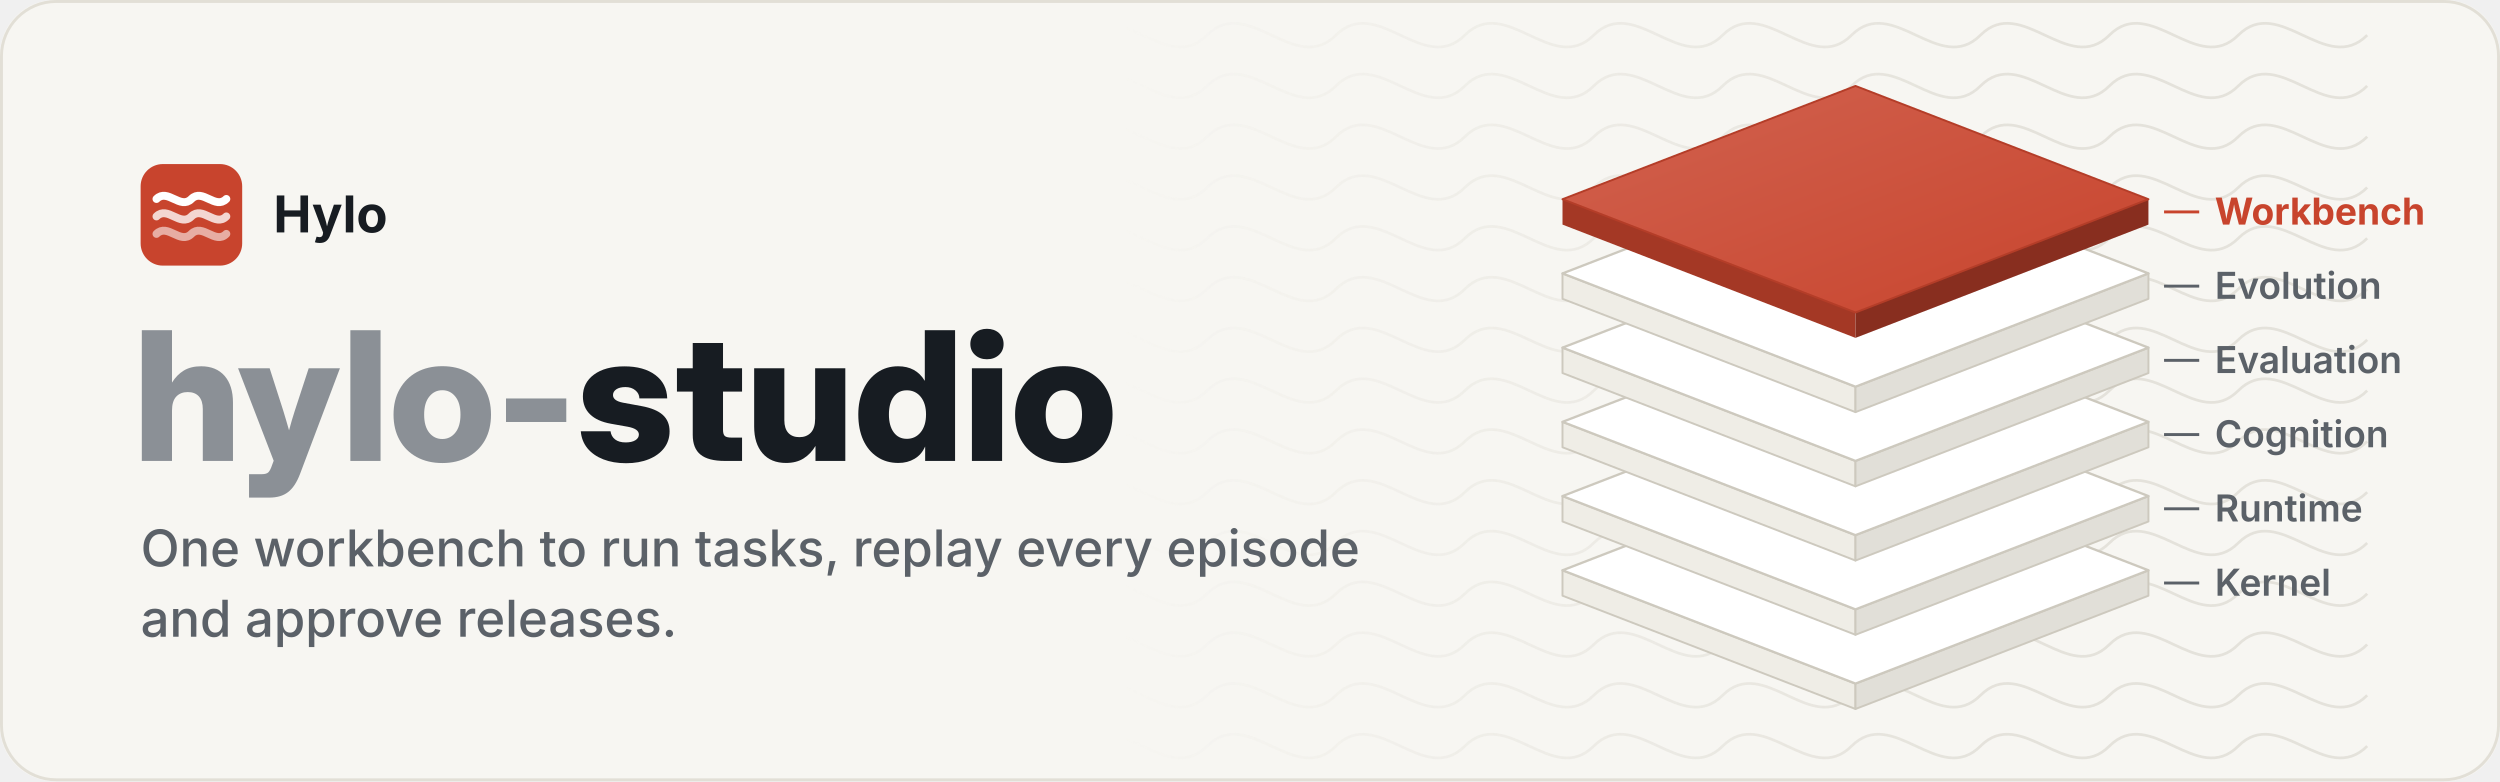
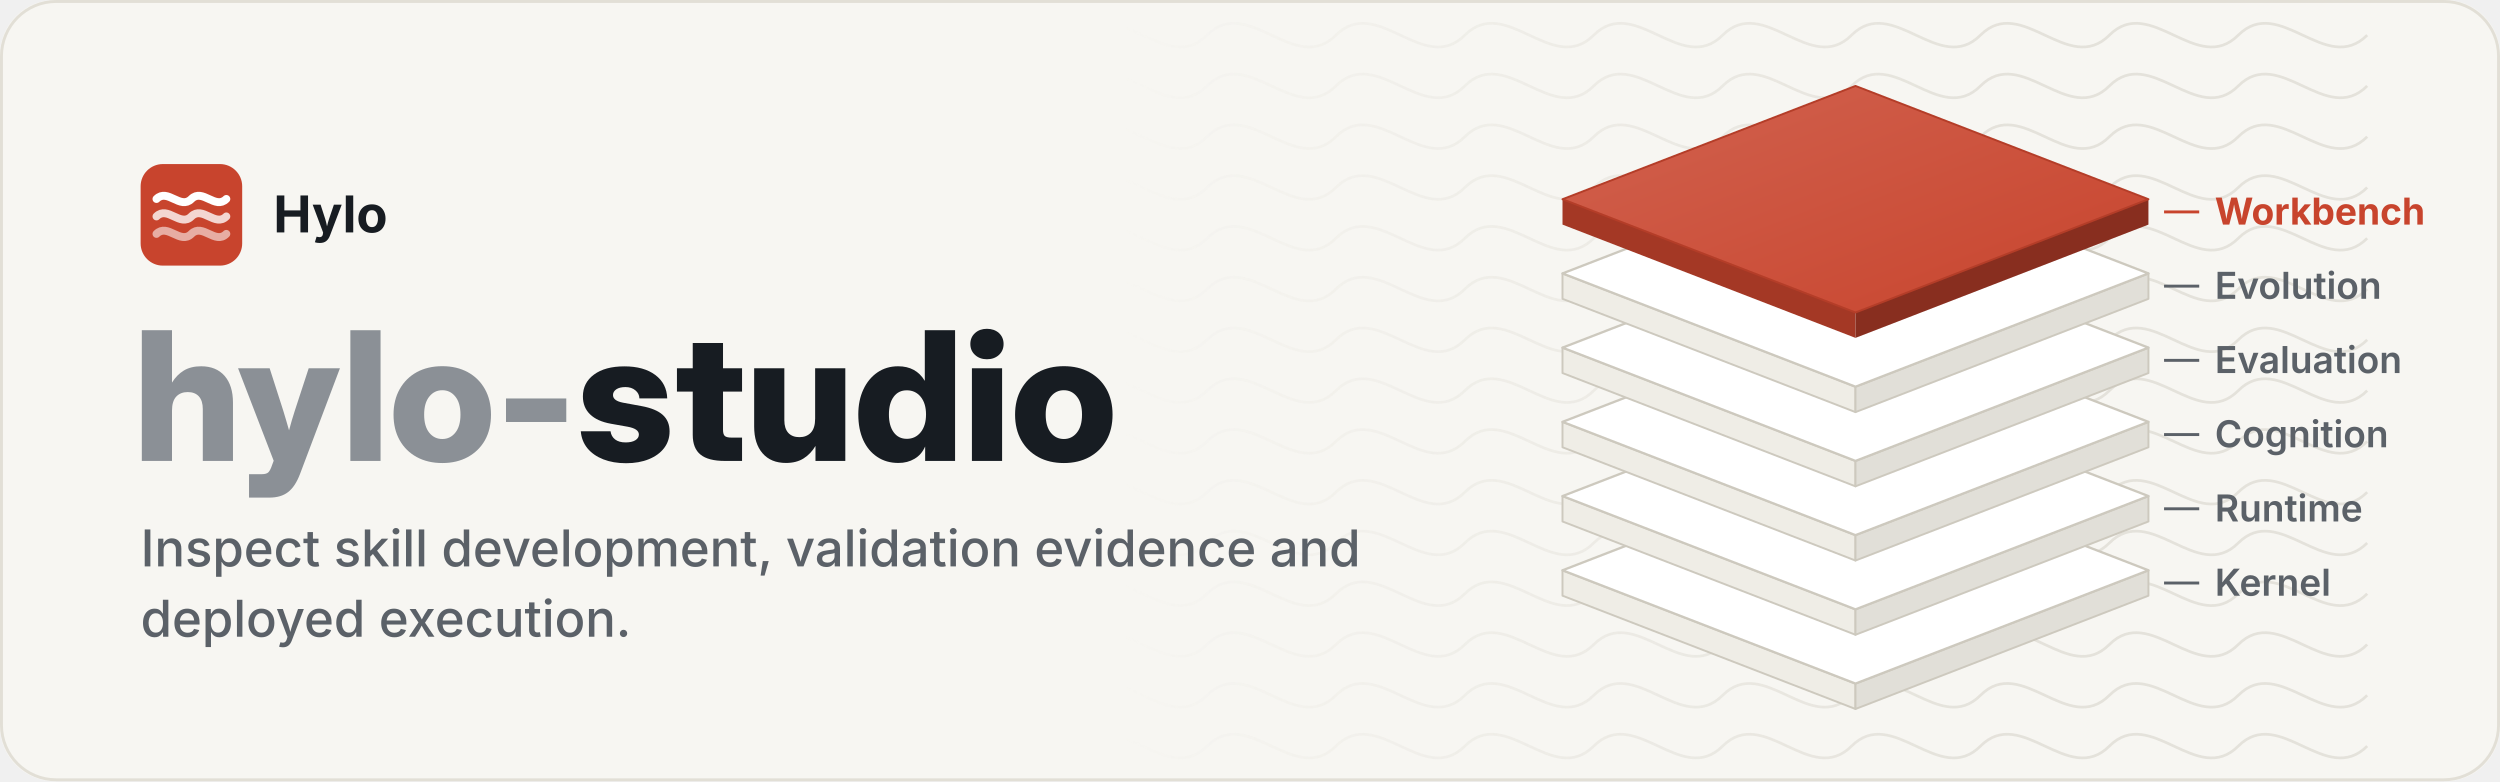
<svg xmlns="http://www.w3.org/2000/svg" viewBox="0 0 1280 400" width="1280" height="400" role="img" aria-labelledby="t d">
  <defs>
    <path id="b161" d="M135 0V1490H440V888H1089V1490H1395V0H1089V635H440V0Z" />
    <path id="b459" d="M449 0 49 1490H382L555 757Q578 654 598 537Q617 420 635 305Q655 420 676 537Q697 654 722 757L904 1490H1221L1402 757Q1427 655 1448 539Q1469 423 1489 309Q1507 423 1526 539Q1546 655 1569 757L1742 1490H2076L1675 0H1327L1129 762Q1109 843 1093 932Q1077 1022 1061 1118Q1047 1025 1032 936Q1017 846 995 762L798 0Z" />
    <path id="b578" d="M754 -19Q663 -19 600 12Q537 43 498 88Q458 134 437 179H423V0H128V1490H428V930H437Q457 974 496 1021Q534 1068 598 1100Q661 1132 756 1132Q880 1132 983 1068Q1086 1004 1148 876Q1209 748 1209 557Q1209 371 1149 242Q1089 114 986 48Q883 -19 754 -19ZM662 222Q779 222 840 316Q902 410 902 558Q902 705 841 798Q780 892 662 892Q546 892 484 801Q421 710 421 558Q421 406 484 314Q547 222 662 222Z" />
    <path id="b586" d="M628 -22Q459 -22 336 50Q214 123 148 252Q81 382 81 554Q81 727 148 857Q214 987 336 1060Q459 1132 628 1132Q827 1132 960 1032Q1093 933 1125 760L846 708Q827 795 772 846Q718 896 631 896Q511 896 449 802Q387 707 387 555Q387 405 449 310Q511 214 631 214Q718 214 774 266Q830 319 848 409L1127 358Q1095 181 962 80Q829 -22 628 -22Z" />
    <path id="b614" d="M633 -22Q462 -22 338 48Q214 118 148 247Q81 376 81 553Q81 726 148 856Q214 986 334 1059Q455 1132 618 1132Q764 1132 883 1070Q1002 1008 1072 882Q1143 756 1143 565V481H378Q383 344 454 274Q525 204 638 204Q717 204 774 238Q830 271 854 336L1126 285Q1085 146 956 62Q828 -22 633 -22ZM380 669H854Q843 778 784 842Q725 906 621 906Q513 906 451 840Q389 773 380 669Z" />
    <path id="b670" d="M428 647V0H128V1490H422V904Q471 1013 555 1072Q639 1132 763 1132Q937 1132 1042 1020Q1148 908 1148 711V0H847V659Q847 763 794 822Q740 881 645 881Q549 881 488 820Q428 758 428 647Z" />
    <path id="b727" d="M128 0V1490H428V688H445L811 1118H1158L740 633L1179 0H826L514 456L428 359V0Z" />
    <path id="b736" d="M428 1490V0H128V1490Z" />
    <path id="b773" d="M428 647V0H128V1118H411L415 887Q462 1004 548 1068Q634 1132 763 1132Q937 1132 1042 1020Q1147 908 1147 711V0H847V659Q847 763 794 822Q740 881 645 881Q549 881 488 820Q428 758 428 647Z" />
    <path id="b790" d="M628 -22Q460 -22 337 50Q214 123 148 252Q81 382 81 554Q81 727 148 857Q214 987 337 1060Q460 1132 628 1132Q796 1132 919 1060Q1042 987 1108 857Q1175 727 1175 554Q1175 382 1108 252Q1042 123 919 50Q796 -22 628 -22ZM628 214Q748 214 809 311Q870 408 870 555Q870 703 809 800Q748 896 628 896Q508 896 448 800Q387 703 387 555Q387 408 448 311Q508 214 628 214Z" />
    <path id="b852" d="M128 0V1118H418V923H430Q461 1026 534 1080Q606 1133 700 1133Q751 1133 797 1123V855Q777 861 738 866Q700 870 667 870Q563 870 496 805Q428 740 428 636V0Z" />
    <path id="b998" d="M120 -396 189 -170 226 -179Q317 -204 375 -176Q433 -147 443 -63L451 -3L31 1118H350L538 538Q561 465 577 392Q593 320 609 246Q627 321 646 394Q666 466 690 538L886 1118H1201L726 -132Q675 -267 580 -346Q484 -426 316 -426Q256 -426 204 -418Q152 -409 120 -396Z" />
    <path id="dx1459" d="M806 712V444H119V712Z" />
    <path id="dx597" d="M509 -23Q370 -23 268 46Q165 114 108 238Q52 363 52 530Q52 691 110 815Q168 939 270 1009Q372 1079 506 1079Q710 1079 809 914H810V1490H1155V0H814V163H813Q772 70 692 24Q613 -23 509 -23ZM605 252Q703 252 764 328Q824 403 824 530Q824 655 764 730Q703 805 605 805Q510 805 456 732Q401 659 401 530Q401 400 456 326Q510 252 605 252Z" />
    <path id="dx670" d="M440 574V0H96V1490H440V893Q493 980 574 1030Q655 1079 772 1079Q944 1079 1040 969Q1135 859 1135 664V0H791V592Q791 686 746 736Q701 785 619 785Q538 785 489 734Q440 682 440 574Z" />
    <path id="dx689" d="M96 0V1056H440V0ZM267 1159Q185 1159 132 1208Q78 1257 78 1333Q78 1409 132 1458Q185 1506 267 1506Q350 1506 404 1458Q457 1409 457 1333Q457 1257 404 1208Q350 1159 267 1159Z" />
    <path id="dx736" d="M440 1490V0H96V1490Z" />
    <path id="dx790" d="M608 -24Q442 -24 317 44Q192 112 122 236Q52 360 52 528Q52 694 122 818Q192 943 317 1012Q442 1080 608 1080Q773 1080 898 1012Q1024 943 1094 818Q1163 694 1163 528Q1163 360 1094 236Q1024 113 898 44Q773 -24 608 -24ZM608 250Q698 250 756 322Q815 394 815 528Q815 662 756 734Q698 806 608 806Q518 806 460 734Q401 662 401 528Q401 394 459 322Q517 250 608 250Z" />
    <path id="dx871" d="M562 -26Q416 -26 303 18Q190 62 122 144Q55 226 46 338H385Q393 279 437 245Q481 211 557 211Q628 211 668 236Q708 261 708 301Q708 367 580 390L389 424Q233 452 152 531Q70 610 70 735Q70 891 196 984Q322 1078 543 1078Q764 1078 895 980Q1026 882 1031 713H714Q713 768 668 805Q624 842 555 842Q488 842 450 816Q413 790 413 751Q413 686 527 664L739 625Q902 595 980 525Q1058 455 1058 337Q1058 229 996 147Q933 65 822 20Q710 -26 562 -26Z" />
    <path id="dx889" d="M761 1056V790H544V355Q544 304 564 285Q584 266 642 266H761V0H566Q376 0 288 72Q199 143 199 297V790H19V1056H199V1344H544V1056Z" />
    <path id="dx915" d="M459 -23Q287 -23 192 87Q96 197 96 392V1056H440V464Q440 370 485 320Q530 271 612 271Q693 271 742 322Q791 374 791 482V1056H1135V0H795V171Q742 81 660 29Q578 -23 459 -23Z" />
    <path id="dx998" d="M129 -418V-151H275Q329 -151 351 -128Q373 -104 392 -46L410 2L4 1056H364L520 570Q537 515 553 460Q569 405 585 349Q600 405 616 460Q633 515 650 570L809 1056H1165L710 -149Q656 -292 574 -355Q493 -418 360 -418Z" />
    <path id="m1501" d="M125 -371 213 214H450L285 -371Z" />
    <path id="m1502" d="M311 -15Q249 -15 206 28Q163 70 163 132Q163 194 206 237Q249 280 311 280Q373 280 416 237Q458 194 458 132Q458 70 416 28Q373 -15 311 -15Z" />
-     <path id="m321" d="M786 -20Q593 -20 440 72Q288 164 200 335Q113 506 113 744Q113 983 200 1154Q288 1326 440 1418Q593 1510 786 1510Q979 1510 1130 1418Q1282 1326 1370 1154Q1457 983 1457 744Q1457 506 1370 334Q1282 163 1130 72Q979 -20 786 -20ZM786 188Q913 188 1014 252Q1114 316 1172 440Q1231 564 1231 744Q1231 925 1172 1050Q1114 1174 1014 1238Q913 1302 786 1302Q658 1302 557 1238Q456 1174 398 1050Q339 925 339 744Q339 564 398 440Q456 316 557 252Q658 188 786 188Z" />
+     <path id="m197" d="M393 1490V0H165V1490Z" />
    <path id="m507" d="M461 -25Q354 -25 268 14Q183 54 133 130Q83 206 83 316Q83 411 120 472Q157 534 219 570Q281 605 358 623Q434 641 513 650Q661 667 728 680Q795 692 795 751V757Q795 850 740 902Q686 953 581 953Q471 953 408 905Q345 857 322 800L115 854Q153 954 224 1015Q295 1076 386 1104Q478 1132 578 1132Q645 1132 721 1116Q797 1100 864 1058Q931 1017 973 940Q1015 863 1015 742V0H802V153H791Q758 87 678 31Q597 -25 461 -25ZM510 152Q599 152 663 188Q727 223 762 280Q796 337 796 403V546Q780 530 728 518Q675 507 617 499Q559 491 525 487Q432 474 366 436Q299 399 299 313Q299 233 358 192Q418 152 510 152Z" />
-     <path id="m578" d="M703 -22Q601 -22 537 12Q473 47 436 93Q400 139 380 175H362V0H148V1490H368V936H380Q399 970 434 1016Q470 1063 534 1098Q598 1132 703 1132Q837 1132 942 1064Q1048 996 1109 867Q1170 738 1170 556Q1170 376 1110 246Q1050 116 944 47Q839 -22 703 -22ZM654 165Q750 165 814 217Q879 269 912 358Q945 447 945 558Q945 668 912 756Q880 843 816 894Q751 945 654 945Q512 945 438 838Q364 732 364 558Q364 383 439 274Q514 165 654 165Z" />
    <path id="m586" d="M618 -23Q460 -23 343 49Q226 121 161 250Q96 380 96 553Q96 727 161 858Q226 988 343 1060Q460 1132 618 1132Q792 1132 918 1044Q1045 957 1086 802L877 752Q854 839 788 892Q721 946 619 946Q518 946 452 893Q385 840 352 750Q320 661 320 553Q320 446 352 358Q385 269 452 216Q518 163 619 163Q723 163 791 218Q859 274 881 365L1089 315Q1048 157 921 67Q794 -23 618 -23Z" />
    <path id="m597" d="M564 -22Q428 -22 322 47Q217 116 156 246Q96 376 96 556Q96 738 157 867Q218 996 324 1064Q429 1132 564 1132Q668 1132 732 1098Q796 1063 832 1016Q867 970 886 936H898V1490H1118V0H904V175H886Q866 139 830 93Q793 47 729 12Q665 -22 564 -22ZM612 165Q752 165 827 274Q902 383 902 558Q902 732 828 838Q754 945 612 945Q515 945 450 894Q386 843 354 756Q321 668 321 558Q321 447 354 358Q387 269 452 217Q517 165 612 165Z" />
    <path id="m614" d="M630 -23Q465 -23 345 48Q225 119 160 248Q96 377 96 551Q96 723 160 854Q223 985 339 1058Q455 1132 611 1132Q738 1132 852 1076Q967 1019 1038 896Q1110 772 1110 570V492H317Q323 330 409 244Q495 159 632 159Q724 159 790 199Q857 239 886 317L1093 268Q1053 137 931 57Q809 -23 630 -23ZM318 656H892Q880 788 810 869Q739 950 612 950Q480 950 404 864Q327 777 318 656Z" />
-     <path id="m670" d="M368 662V0H148V1490H366V917Q419 1028 504 1080Q589 1132 704 1132Q875 1132 980 1024Q1085 917 1085 710V0H864V683Q864 804 801 872Q738 940 628 940Q516 940 442 868Q368 795 368 662Z" />
    <path id="m689" d="M148 0V1118H368V0ZM259 1289Q202 1289 162 1327Q121 1365 121 1419Q121 1474 162 1512Q202 1550 259 1550Q316 1550 357 1512Q398 1474 398 1419Q398 1365 357 1327Q316 1289 259 1289Z" />
    <path id="m727" d="M148 0V1490H368V646H388L829 1118H1093L643 636L1124 0H852L475 501L368 394V0Z" />
    <path id="m736" d="M368 1490V0H148V1490Z" />
+     <path id="m766" d="M148 0V1118H357L362 909Q405 1025 491 1081Q577 1137 677 1137Q786 1137 858 1075Q930 1013 963 902Q1005 1015 1102 1076Q1198 1137 1317 1137Q1416 1137 1496 1094Q1576 1051 1624 966Q1671 881 1671 754V0H1451V732Q1451 844 1388 894Q1326 944 1241 944Q1137 944 1078 880Q1018 816 1018 716V0H801V746Q801 836 744 890Q686 944 597 944Q505 944 436 880Q368 817 368 695V0Z" />
    <path id="m773" d="M368 662V0H148V1118H358L359 903Q411 1021 498 1076Q586 1132 704 1132Q875 1132 980 1024Q1084 917 1084 710V0H864V683Q864 804 801 872Q738 940 628 940Q516 940 442 868Q368 795 368 662Z" />
    <path id="m790" d="M618 -23Q461 -23 344 49Q226 121 161 250Q96 380 96 553Q96 727 161 858Q226 988 344 1060Q461 1132 618 1132Q776 1132 894 1060Q1011 988 1076 858Q1141 727 1141 553Q1141 380 1076 250Q1011 121 894 49Q776 -23 618 -23ZM618 163Q720 163 786 216Q853 270 886 358Q918 447 918 553Q918 660 886 750Q853 839 786 892Q720 946 618 946Q517 946 451 892Q385 839 352 750Q320 660 320 553Q320 447 352 358Q385 270 451 216Q517 163 618 163Z" />
    <path id="m843" d="M148 -418V1118H362V936H380Q399 970 434 1016Q470 1063 534 1098Q598 1132 703 1132Q837 1132 942 1064Q1048 996 1109 867Q1170 738 1170 556Q1170 376 1110 246Q1050 116 944 47Q839 -22 703 -22Q601 -22 537 12Q473 47 436 93Q400 139 380 175H368V-418ZM654 165Q750 165 814 217Q879 269 912 358Q945 447 945 558Q945 668 912 756Q880 843 816 894Q751 945 654 945Q512 945 438 838Q364 732 364 558Q364 383 439 274Q514 165 654 165Z" />
-     <path id="m852" d="M148 0V1118H361V938H373Q403 1029 480 1082Q558 1134 656 1134Q677 1134 704 1132Q732 1130 749 1128V918Q737 921 703 926Q669 930 634 930Q519 930 444 860Q368 789 368 679V0Z" />
    <path id="m871" d="M549 -23Q367 -23 248 56Q128 134 98 283L305 326Q350 155 551 155Q658 155 720 200Q783 244 783 306Q783 412 626 447L438 490Q130 559 130 799Q130 899 186 974Q241 1049 338 1090Q436 1132 563 1132Q744 1132 847 1054Q950 977 986 853L789 810Q768 869 716 914Q664 958 565 958Q474 958 413 917Q352 876 352 813Q352 757 392 722Q433 688 525 667L705 627Q1010 558 1010 325Q1010 223 952 144Q893 66 789 22Q685 -23 549 -23Z" />
    <path id="m889" d="M626 1118V939H403V302Q403 235 432 204Q460 172 525 172Q543 172 570 176Q598 180 618 184L657 8Q622 -4 582 -10Q541 -15 503 -15Q351 -15 267 64Q183 142 183 284V939H20V1118H183V1384H403V1118Z" />
    <path id="m915" d="M529 -14Q358 -14 253 94Q148 201 148 408V1118H368V435Q368 314 432 246Q495 178 604 178Q716 178 790 250Q864 323 864 456V1118H1085V0H874L873 217Q820 95 732 40Q645 -14 529 -14Z" />
    <path id="m980" d="M468 0 46 1118H284L505 483Q531 409 551 336Q571 262 590 188Q608 261 628 335Q648 409 673 483L894 1118H1130L708 0Z" />
-     <path id="m984" d="M393 0 57 1118H289L412 655Q435 565 462 458Q488 350 514 219Q540 345 566 453Q592 561 617 655L740 1118H960L1082 655Q1105 564 1131 456Q1157 349 1183 221Q1208 348 1234 455Q1260 562 1284 655L1407 1118H1641L1304 0H1083L945 481Q920 569 896 668Q872 766 849 867Q825 766 801 666Q777 567 752 481L614 0Z" />
+     <path id="m993" d="M57 0 439 574 80 1118H328L454 915Q490 856 519 802Q548 747 575 696Q602 747 630 802Q657 856 694 915L823 1118H1067L703 566L1084 0H837L687 238Q652 294 624 346Q595 398 568 448Q543 398 516 346Q489 294 454 238L302 0Z" />
    <path id="m998" d="M133 -402 187 -223 212 -229Q297 -252 356 -224Q416 -195 447 -87L471 -5L46 1118H284L505 483Q530 409 549 337Q568 265 586 193Q605 265 625 338Q645 410 671 483L896 1118H1132L646 -155Q595 -289 508 -358Q422 -426 287 -426Q235 -426 194 -418Q154 -411 133 -402Z" />
    <path id="sb271" d="M150 0V1490H417V1048L413 729Q465 809 523 884Q581 959 654 1044L1045 1490H1377L805 845L1387 0H1072L620 668L417 447V0Z" />
    <path id="sb384" d="M150 0V1490H707Q964 1490 1098 1358Q1232 1226 1232 1013Q1232 862 1164 753Q1096 644 964 592L1287 0H988L695 547H417V0ZM417 768H668Q819 768 889 832Q959 895 959 1013Q959 1133 889 1200Q819 1266 666 1266H417Z" />
    <path id="sb507" d="M450 -23Q344 -23 259 16Q174 54 125 129Q76 204 76 314Q76 440 138 510Q199 579 296 610Q394 642 502 653Q648 669 713 682Q778 696 778 754V759Q778 841 728 886Q678 932 583 932Q485 932 427 889Q369 846 349 791L108 840Q157 988 286 1060Q414 1132 582 1132Q661 1132 742 1114Q822 1095 889 1052Q956 1008 997 934Q1038 859 1038 747V0H789V154H779Q742 82 661 30Q580 -23 450 -23ZM517 170Q637 170 708 239Q780 308 780 401V533Q762 519 716 508Q670 498 618 490Q567 483 533 478Q445 466 386 430Q328 394 328 317Q328 245 381 208Q434 170 517 170Z" />
    <path id="sb614" d="M632 -23Q463 -23 342 48Q220 119 154 248Q89 377 89 552Q89 724 154 854Q218 985 336 1058Q455 1132 615 1132Q751 1132 868 1072Q984 1013 1055 888Q1126 764 1126 568V486H348Q353 337 432 259Q510 181 635 181Q721 181 782 218Q844 255 870 326L1109 277Q1069 142 944 60Q818 -23 632 -23ZM349 663H873Q861 783 796 856Q732 928 616 928Q497 928 428 852Q358 775 349 663Z" />
    <path id="sb658" d="M620 -442Q418 -442 296 -368Q174 -294 132 -183L352 -104Q378 -152 438 -198Q497 -244 619 -244Q740 -244 813 -188Q886 -131 886 -11V200H864Q844 160 807 117Q770 74 708 46Q646 17 549 17Q421 17 316 78Q212 138 150 259Q89 380 89 562Q89 745 150 872Q212 1000 317 1066Q422 1132 551 1132Q650 1132 714 1099Q778 1066 816 1020Q854 973 874 933H888V1118H1143V-3Q1143 -153 1075 -250Q1007 -347 889 -394Q771 -442 620 -442ZM622 222Q749 222 818 313Q887 404 887 564Q887 723 819 820Q751 918 622 918Q490 918 422 817Q355 716 355 564Q355 409 423 316Q491 222 622 222Z" />
    <path id="sb689" d="M138 0V1118H398V0ZM268 1276Q206 1276 162 1318Q117 1359 117 1419Q117 1478 162 1520Q206 1561 268 1561Q331 1561 376 1520Q420 1478 420 1419Q420 1359 376 1318Q331 1276 268 1276Z" />
    <path id="sb73" d="M785 -20Q589 -20 435 71Q281 162 192 333Q103 504 103 744Q103 985 192 1156Q282 1328 436 1419Q590 1510 785 1510Q948 1510 1082 1449Q1215 1388 1302 1272Q1389 1157 1413 994H1144Q1119 1126 1021 1198Q923 1271 789 1271Q606 1271 488 1134Q371 998 371 744Q371 487 489 353Q607 219 788 219Q922 219 1020 292Q1119 364 1144 496H1414Q1393 353 1311 236Q1229 119 1095 50Q961 -20 785 -20Z" />
    <path id="sb736" d="M398 1490V0H138V1490Z" />
    <path id="sb766" d="M138 0V1118H382L390 905Q434 1024 520 1080Q607 1136 707 1136Q921 1136 994 893Q1039 1014 1136 1075Q1233 1136 1351 1136Q1502 1136 1604 1038Q1706 940 1706 754V0H1446V714Q1446 818 1389 866Q1332 914 1252 914Q1157 914 1103 855Q1049 796 1049 702V0H795V726Q795 811 742 862Q689 914 606 914Q520 914 459 856Q398 797 398 685V0Z" />
    <path id="sb773" d="M398 655V0H138V1118H384L387 895Q487 1132 733 1132Q906 1132 1010 1022Q1115 912 1115 711V0H855V671Q855 783 797 847Q739 911 637 911Q533 911 466 844Q398 777 398 655Z" />
    <path id="sb790" d="M623 -23Q460 -23 340 50Q220 122 154 252Q89 381 89 553Q89 727 154 858Q220 988 340 1060Q460 1132 623 1132Q786 1132 906 1060Q1026 988 1092 858Q1158 727 1158 553Q1158 381 1092 252Q1026 122 906 50Q786 -23 623 -23ZM623 188Q714 188 774 237Q834 286 864 369Q894 452 894 554Q894 657 864 740Q834 823 774 872Q714 921 623 921Q533 921 473 872Q413 823 384 740Q354 657 354 554Q354 452 384 369Q413 286 473 237Q533 188 623 188Z" />
    <path id="sb852" d="M138 0V1118H390V931H402Q432 1028 507 1080Q582 1133 678 1133Q728 1133 773 1126V887Q757 891 721 896Q685 900 650 900Q541 900 470 832Q398 765 398 658V0Z" />
    <path id="sb889" d="M655 1118V914H439V315Q439 254 464 226Q490 197 550 197Q568 197 597 202Q626 206 645 210L686 9Q643 -4 598 -10Q553 -15 512 -15Q351 -15 265 65Q179 145 179 293V914H20V1118H179V1384H439V1118Z" />
    <path id="sb915" d="M521 -14Q348 -14 243 96Q138 206 138 407V1118H398V447Q398 335 456 271Q515 207 617 207Q721 207 788 274Q855 341 855 463V1118H1116V0H869L867 224Q767 -14 521 -14Z" />
    <path id="sb95" d="M150 0V1490H1118V1265H417V863H1066V641H417V225H1122V0Z" />
    <path id="sb980" d="M455 0 39 1118H317L521 510Q546 436 566 361Q585 286 604 210Q622 286 641 361Q660 436 685 510L888 1118H1164L746 0Z" />
    <clipPath id="cardclip">
      <rect width="1280" height="400" rx="28" />
    </clipPath>
    <linearGradient id="wavefade" x1="0" y1="0" x2="1" y2="0">
      <stop offset="0.45" stop-color="#fff" stop-opacity="0" />
      <stop offset="0.8" stop-color="#fff" stop-opacity="1" />
    </linearGradient>
    <mask id="wavemask">
      <rect width="1280" height="400" fill="url(#wavefade)" />
    </mask>
    <linearGradient id="slab0" x1="0" y1="0" x2="1" y2="1">
      <stop offset="0" stop-color="#d1624f" />
      <stop offset="1" stop-color="#c8442d" />
    </linearGradient>
  </defs>
  <g clip-path="url(#cardclip)">
    <rect x="0.0" y="0.0" width="1280.0" height="400.0" rx="0" fill="#f7f6f2" />
    <g mask="url(#wavemask)" fill="none" stroke="#cdc9be" stroke-width="1.4" opacity="0.45">
      <path d="M420 18c21-21 45 21 66 0s45 21 66 0s45 21 66 0s45 21 66 0s45 21 66 0s45 21 66 0s45 21 66 0s45 21 66 0s45 21 66 0s45 21 66 0s45 21 66 0s45 21 66 0" />
      <path d="M420 44c21-21 45 21 66 0s45 21 66 0s45 21 66 0s45 21 66 0s45 21 66 0s45 21 66 0s45 21 66 0s45 21 66 0s45 21 66 0s45 21 66 0s45 21 66 0s45 21 66 0" />
      <path d="M420 70c21-21 45 21 66 0s45 21 66 0s45 21 66 0s45 21 66 0s45 21 66 0s45 21 66 0s45 21 66 0s45 21 66 0s45 21 66 0s45 21 66 0s45 21 66 0s45 21 66 0" />
      <path d="M420 96c21-21 45 21 66 0s45 21 66 0s45 21 66 0s45 21 66 0s45 21 66 0s45 21 66 0s45 21 66 0s45 21 66 0s45 21 66 0s45 21 66 0s45 21 66 0s45 21 66 0" />
      <path d="M420 122c21-21 45 21 66 0s45 21 66 0s45 21 66 0s45 21 66 0s45 21 66 0s45 21 66 0s45 21 66 0s45 21 66 0s45 21 66 0s45 21 66 0s45 21 66 0s45 21 66 0" />
      <path d="M420 148c21-21 45 21 66 0s45 21 66 0s45 21 66 0s45 21 66 0s45 21 66 0s45 21 66 0s45 21 66 0s45 21 66 0s45 21 66 0s45 21 66 0s45 21 66 0s45 21 66 0" />
      <path d="M420 174c21-21 45 21 66 0s45 21 66 0s45 21 66 0s45 21 66 0s45 21 66 0s45 21 66 0s45 21 66 0s45 21 66 0s45 21 66 0s45 21 66 0s45 21 66 0s45 21 66 0" />
      <path d="M420 200c21-21 45 21 66 0s45 21 66 0s45 21 66 0s45 21 66 0s45 21 66 0s45 21 66 0s45 21 66 0s45 21 66 0s45 21 66 0s45 21 66 0s45 21 66 0s45 21 66 0" />
      <path d="M420 226c21-21 45 21 66 0s45 21 66 0s45 21 66 0s45 21 66 0s45 21 66 0s45 21 66 0s45 21 66 0s45 21 66 0s45 21 66 0s45 21 66 0s45 21 66 0s45 21 66 0" />
      <path d="M420 252c21-21 45 21 66 0s45 21 66 0s45 21 66 0s45 21 66 0s45 21 66 0s45 21 66 0s45 21 66 0s45 21 66 0s45 21 66 0s45 21 66 0s45 21 66 0s45 21 66 0" />
      <path d="M420 278c21-21 45 21 66 0s45 21 66 0s45 21 66 0s45 21 66 0s45 21 66 0s45 21 66 0s45 21 66 0s45 21 66 0s45 21 66 0s45 21 66 0s45 21 66 0s45 21 66 0" />
      <path d="M420 304c21-21 45 21 66 0s45 21 66 0s45 21 66 0s45 21 66 0s45 21 66 0s45 21 66 0s45 21 66 0s45 21 66 0s45 21 66 0s45 21 66 0s45 21 66 0s45 21 66 0" />
      <path d="M420 330c21-21 45 21 66 0s45 21 66 0s45 21 66 0s45 21 66 0s45 21 66 0s45 21 66 0s45 21 66 0s45 21 66 0s45 21 66 0s45 21 66 0s45 21 66 0s45 21 66 0" />
      <path d="M420 356c21-21 45 21 66 0s45 21 66 0s45 21 66 0s45 21 66 0s45 21 66 0s45 21 66 0s45 21 66 0s45 21 66 0s45 21 66 0s45 21 66 0s45 21 66 0s45 21 66 0" />
      <path d="M420 382c21-21 45 21 66 0s45 21 66 0s45 21 66 0s45 21 66 0s45 21 66 0s45 21 66 0s45 21 66 0s45 21 66 0s45 21 66 0s45 21 66 0s45 21 66 0s45 21 66 0" />
      <path d="M420 408c21-21 45 21 66 0s45 21 66 0s45 21 66 0s45 21 66 0s45 21 66 0s45 21 66 0s45 21 66 0s45 21 66 0s45 21 66 0s45 21 66 0s45 21 66 0s45 21 66 0" />
    </g>
  </g>
  <rect x="0.75" y="0.75" width="1278.5" height="398.5" rx="28" fill="none" stroke="#e2dfd6" stroke-width="1.5" />
  <polygon points="800.0,292.0 950.0,350.0 950.0,363.0 800.0,305.0" fill="#efede6" stroke="#cdc9be" stroke-width="1" stroke-linejoin="round" />
  <polygon points="950.0,350.0 1100.0,292.0 1100.0,305.0 950.0,363.0" fill="#e1dfd8" stroke="#cdc9be" stroke-width="1" stroke-linejoin="round" />
  <polygon points="950.0,234.0 1100.0,292.0 950.0,350.0 800.0,292.0" fill="#ffffff" stroke="#cdc9be" stroke-width="1.2" stroke-linejoin="round" />
  <line x1="1108" y1="298.5" x2="1126" y2="298.5" stroke="#5b6168" stroke-width="1.5" />
  <g transform="translate(1134.0 305.0) scale(0.00928 -0.00928)" fill="#5b6168">
    <use href="#sb271" x="0" />
    <use href="#sb614" x="1359" />
    <use href="#sb852" x="2570" />
    <use href="#sb773" x="3403" />
    <use href="#sb614" x="4656" />
    <use href="#sb736" x="5867" />
  </g>
  <polygon points="800.0,254.0 950.0,312.0 950.0,325.0 800.0,267.0" fill="#efede6" stroke="#cdc9be" stroke-width="1" stroke-linejoin="round" />
  <polygon points="950.0,312.0 1100.0,254.0 1100.0,267.0 950.0,325.0" fill="#e1dfd8" stroke="#cdc9be" stroke-width="1" stroke-linejoin="round" />
  <polygon points="950.0,196.0 1100.0,254.0 950.0,312.0 800.0,254.0" fill="#ffffff" stroke="#cdc9be" stroke-width="1.2" stroke-linejoin="round" />
  <line x1="1108" y1="260.5" x2="1126" y2="260.5" stroke="#5b6168" stroke-width="1.5" />
  <g transform="translate(1134.0 267.0) scale(0.00928 -0.00928)" fill="#5b6168">
    <use href="#sb384" x="0" />
    <use href="#sb915" x="1336" />
    <use href="#sb773" x="2590" />
    <use href="#sb889" x="3843" />
    <use href="#sb689" x="4566" />
    <use href="#sb766" x="5102" />
    <use href="#sb614" x="6946" />
  </g>
  <polygon points="800.0,216.0 950.0,274.0 950.0,287.0 800.0,229.0" fill="#efede6" stroke="#cdc9be" stroke-width="1" stroke-linejoin="round" />
  <polygon points="950.0,274.0 1100.0,216.0 1100.0,229.0 950.0,287.0" fill="#e1dfd8" stroke="#cdc9be" stroke-width="1" stroke-linejoin="round" />
  <polygon points="950.0,158.0 1100.0,216.0 950.0,274.0 800.0,216.0" fill="#ffffff" stroke="#cdc9be" stroke-width="1.2" stroke-linejoin="round" />
  <line x1="1108" y1="222.5" x2="1126" y2="222.5" stroke="#5b6168" stroke-width="1.5" />
  <g transform="translate(1134.0 229.0) scale(0.00928 -0.00928)" fill="#5b6168">
    <use href="#sb73" x="0" />
    <use href="#sb790" x="1509" />
    <use href="#sb658" x="2756" />
    <use href="#sb773" x="4037" />
    <use href="#sb689" x="5290" />
    <use href="#sb889" x="5826" />
    <use href="#sb689" x="6549" />
    <use href="#sb790" x="7085" />
    <use href="#sb773" x="8332" />
  </g>
  <polygon points="800.0,178.0 950.0,236.0 950.0,249.0 800.0,191.0" fill="#efede6" stroke="#cdc9be" stroke-width="1" stroke-linejoin="round" />
  <polygon points="950.0,236.0 1100.0,178.0 1100.0,191.0 950.0,249.0" fill="#e1dfd8" stroke="#cdc9be" stroke-width="1" stroke-linejoin="round" />
  <polygon points="950.0,120.0 1100.0,178.0 950.0,236.0 800.0,178.0" fill="#ffffff" stroke="#cdc9be" stroke-width="1.2" stroke-linejoin="round" />
  <line x1="1108" y1="184.5" x2="1126" y2="184.5" stroke="#5b6168" stroke-width="1.5" />
  <g transform="translate(1134.0 191.0) scale(0.00928 -0.00928)" fill="#5b6168">
    <use href="#sb95" x="0" />
    <use href="#sb980" x="1240" />
    <use href="#sb507" x="2425" />
    <use href="#sb736" x="3601" />
    <use href="#sb915" x="4137" />
    <use href="#sb507" x="5391" />
    <use href="#sb889" x="6567" />
    <use href="#sb689" x="7290" />
    <use href="#sb790" x="7826" />
    <use href="#sb773" x="9073" />
  </g>
  <polygon points="800.0,140.0 950.0,198.0 950.0,211.0 800.0,153.0" fill="#efede6" stroke="#cdc9be" stroke-width="1" stroke-linejoin="round" />
  <polygon points="950.0,198.0 1100.0,140.0 1100.0,153.0 950.0,211.0" fill="#e1dfd8" stroke="#cdc9be" stroke-width="1" stroke-linejoin="round" />
  <polygon points="950.0,82.0 1100.0,140.0 950.0,198.0 800.0,140.0" fill="#ffffff" stroke="#cdc9be" stroke-width="1.2" stroke-linejoin="round" />
  <line x1="1108" y1="146.5" x2="1126" y2="146.5" stroke="#5b6168" stroke-width="1.5" />
  <g transform="translate(1134.0 153.0) scale(0.00928 -0.00928)" fill="#5b6168">
    <use href="#sb95" x="0" />
    <use href="#sb980" x="1240" />
    <use href="#sb790" x="2404" />
    <use href="#sb736" x="3651" />
    <use href="#sb915" x="4187" />
    <use href="#sb889" x="5441" />
    <use href="#sb689" x="6164" />
    <use href="#sb790" x="6700" />
    <use href="#sb773" x="7947" />
  </g>
  <polygon points="800.0,102.0 950.0,160.0 950.0,173.0 800.0,115.0" fill="#a43825" />
  <polygon points="950.0,160.0 1100.0,102.0 1100.0,115.0 950.0,173.0" fill="#882e1f" />
  <polygon points="950.0,44.0 1100.0,102.0 950.0,160.0 800.0,102.0" fill="url(#slab0)" stroke="#b43d28" stroke-width="1" stroke-linejoin="round" />
  <line x1="1108" y1="108.5" x2="1126" y2="108.5" stroke="#c8442d" stroke-width="1.5" />
  <g transform="translate(1134.0 115.0) scale(0.00928 -0.00928)" fill="#c8442d">
    <use href="#b459" x="0" />
    <use href="#b790" x="2023" />
    <use href="#b852" x="3279" />
    <use href="#b727" x="4145" />
    <use href="#b578" x="5333" />
    <use href="#b614" x="6624" />
    <use href="#b773" x="7844" />
    <use href="#b586" x="9119" />
    <use href="#b670" x="10324" />
  </g>
  <g transform="translate(72 84) scale(0.8125)">
    <rect width="64" height="64" rx="14" fill="#c8442d" />
    <g fill="none" stroke="#ffffff" stroke-width="5" stroke-linecap="round">
      <path d="M10 22c7-7 15 7 22 0s15 7 22 0" />
      <path d="M10 33c7-7 15 7 22 0s15 7 22 0" opacity=".78" />
      <path d="M10 44c7-7 15 7 22 0s15 7 22 0" opacity=".56" />
    </g>
  </g>
  <g transform="translate(140.0 119.0) scale(0.0127 -0.0127)" fill="#171c22">
    <use href="#b161" x="0" />
    <use href="#b998" x="1551" />
    <use href="#b736" x="2789" />
    <use href="#b790" x="3344" />
  </g>
  <g transform="translate(68.3 236.0) scale(0.04492 -0.04492)" fill="#8b9096">
    <use href="#dx670" x="0" />
    <use href="#dx998" x="1189" />
    <use href="#dx736" x="2377" />
    <use href="#dx790" x="2913" />
    <use href="#dx1459" x="4128" />
  </g>
  <g transform="translate(295.3 236.0) scale(0.04492 -0.04492)" fill="#171c22">
    <use href="#dx871" x="0" />
    <use href="#dx889" x="1123" />
    <use href="#dx915" x="1926" />
    <use href="#dx597" x="3157" />
    <use href="#dx689" x="4408" />
    <use href="#dx790" x="4944" />
  </g>
  <g transform="translate(72.0 290.0) scale(0.0127 -0.0127)" fill="#5b6168">
-     <use href="#m321" x="0" />
-     <use href="#m773" x="1570" />
-     <use href="#m614" x="2802" />
-     <use href="#m984" x="4551" />
-     <use href="#m790" x="6215" />
-     <use href="#m852" x="7452" />
-     <use href="#m727" x="8276" />
-     <use href="#m578" x="9421" />
-     <use href="#m614" x="10687" />
-     <use href="#m773" x="11890" />
-     <use href="#m586" x="13122" />
-     <use href="#m670" x="14304" />
-     <use href="#m889" x="16082" />
-     <use href="#m790" x="16759" />
-     <use href="#m852" x="18542" />
-     <use href="#m915" x="19334" />
-     <use href="#m773" x="20566" />
-     <use href="#m889" x="22344" />
-     <use href="#m507" x="23051" />
-     <use href="#m871" x="24214" />
-     <use href="#m727" x="25317" />
-     <use href="#m871" x="26462" />
-     <use href="#m1501" x="27565" />
-     <use href="#m852" x="28711" />
-     <use href="#m614" x="29464" />
-     <use href="#m843" x="30667" />
-     <use href="#m736" x="31933" />
-     <use href="#m507" x="32449" />
-     <use href="#m998" x="33580" />
-     <use href="#m614" x="35304" />
-     <use href="#m980" x="36468" />
-     <use href="#m614" x="37606" />
-     <use href="#m852" x="38809" />
-     <use href="#m998" x="39633" />
-     <use href="#m614" x="41357" />
-     <use href="#m843" x="42560" />
-     <use href="#m689" x="43826" />
-     <use href="#m871" x="44342" />
-     <use href="#m790" x="45445" />
-     <use href="#m597" x="46682" />
-     <use href="#m614" x="47948" />
+     <use href="#m197" x="0" />
+     <use href="#m773" x="558" />
+     <use href="#m871" x="1790" />
+     <use href="#m843" x="2893" />
+     <use href="#m614" x="4159" />
+     <use href="#m586" x="5362" />
+     <use href="#m889" x="6544" />
+     <use href="#m871" x="7787" />
+     <use href="#m727" x="8890" />
+     <use href="#m689" x="10035" />
+     <use href="#m736" x="10551" />
+     <use href="#m736" x="11067" />
+     <use href="#m597" x="12129" />
+     <use href="#m614" x="13395" />
+     <use href="#m980" x="14559" />
+     <use href="#m614" x="15697" />
+     <use href="#m736" x="16900" />
+     <use href="#m790" x="17416" />
+     <use href="#m843" x="18653" />
+     <use href="#m766" x="19919" />
+     <use href="#m614" x="21738" />
+     <use href="#m773" x="22941" />
+     <use href="#m889" x="24173" />
+     <use href="#m1501" x="24870" />
+     <use href="#m980" x="26016" />
+     <use href="#m507" x="27180" />
+     <use href="#m736" x="28343" />
+     <use href="#m689" x="28859" />
+     <use href="#m597" x="29375" />
+     <use href="#m507" x="30641" />
+     <use href="#m889" x="31804" />
+     <use href="#m689" x="32501" />
+     <use href="#m790" x="33017" />
+     <use href="#m773" x="34254" />
+     <use href="#m614" x="36032" />
+     <use href="#m980" x="37196" />
+     <use href="#m689" x="38373" />
+     <use href="#m597" x="38889" />
+     <use href="#m614" x="40155" />
+     <use href="#m773" x="41358" />
+     <use href="#m586" x="42590" />
+     <use href="#m614" x="43772" />
+     <use href="#m507" x="45521" />
+     <use href="#m773" x="46684" />
+     <use href="#m597" x="47916" />
  </g>
  <g transform="translate(72.0 326.0) scale(0.0127 -0.0127)" fill="#5b6168">
-     <use href="#m507" x="0" />
-     <use href="#m773" x="1163" />
-     <use href="#m597" x="2395" />
-     <use href="#m507" x="4207" />
-     <use href="#m843" x="5370" />
-     <use href="#m843" x="6636" />
-     <use href="#m852" x="7902" />
-     <use href="#m790" x="8655" />
-     <use href="#m980" x="9853" />
-     <use href="#m614" x="10991" />
-     <use href="#m852" x="12740" />
-     <use href="#m614" x="13493" />
-     <use href="#m736" x="14696" />
-     <use href="#m614" x="15212" />
-     <use href="#m507" x="16435" />
-     <use href="#m871" x="17598" />
-     <use href="#m614" x="18701" />
-     <use href="#m871" x="19904" />
-     <use href="#m1502" x="21007" />
+     <use href="#m597" x="0" />
+     <use href="#m614" x="1266" />
+     <use href="#m843" x="2469" />
+     <use href="#m736" x="3735" />
+     <use href="#m790" x="4251" />
+     <use href="#m998" x="5449" />
+     <use href="#m614" x="6588" />
+     <use href="#m597" x="7791" />
+     <use href="#m614" x="9603" />
+     <use href="#m993" x="10762" />
+     <use href="#m614" x="11859" />
+     <use href="#m586" x="13062" />
+     <use href="#m915" x="14244" />
+     <use href="#m889" x="15476" />
+     <use href="#m689" x="16173" />
+     <use href="#m790" x="16689" />
+     <use href="#m773" x="17926" />
+     <use href="#m1502" x="19158" />
  </g>
</svg>
